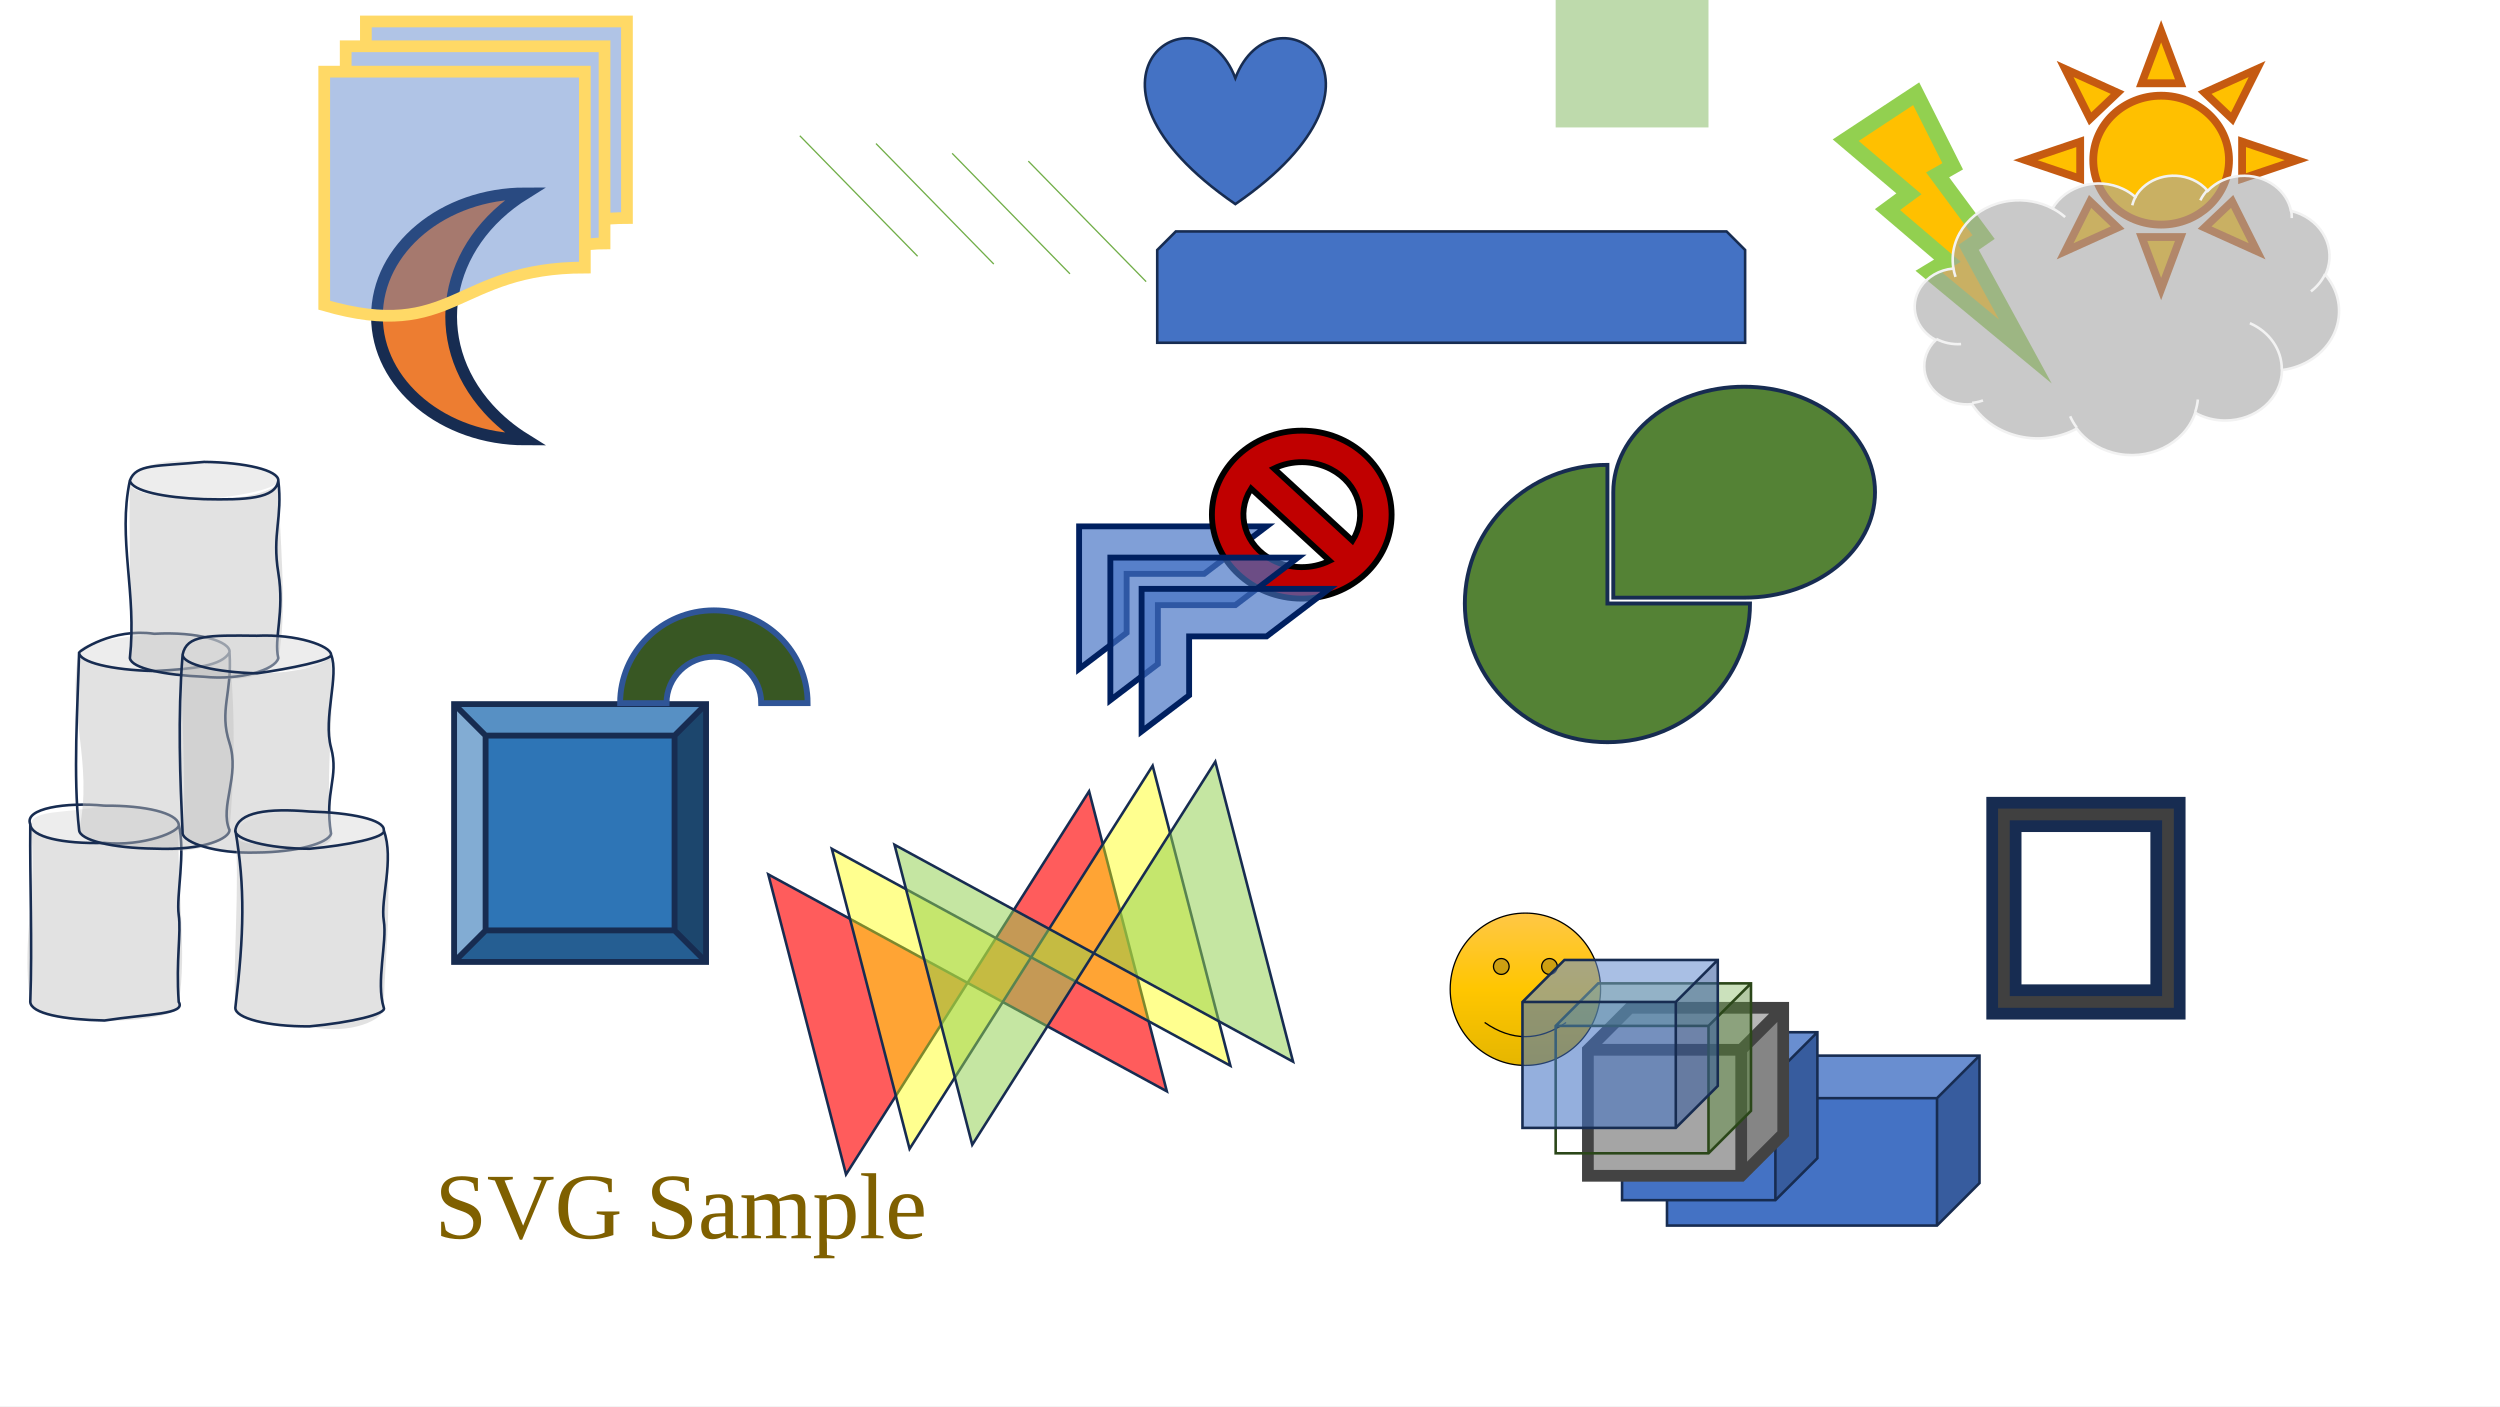
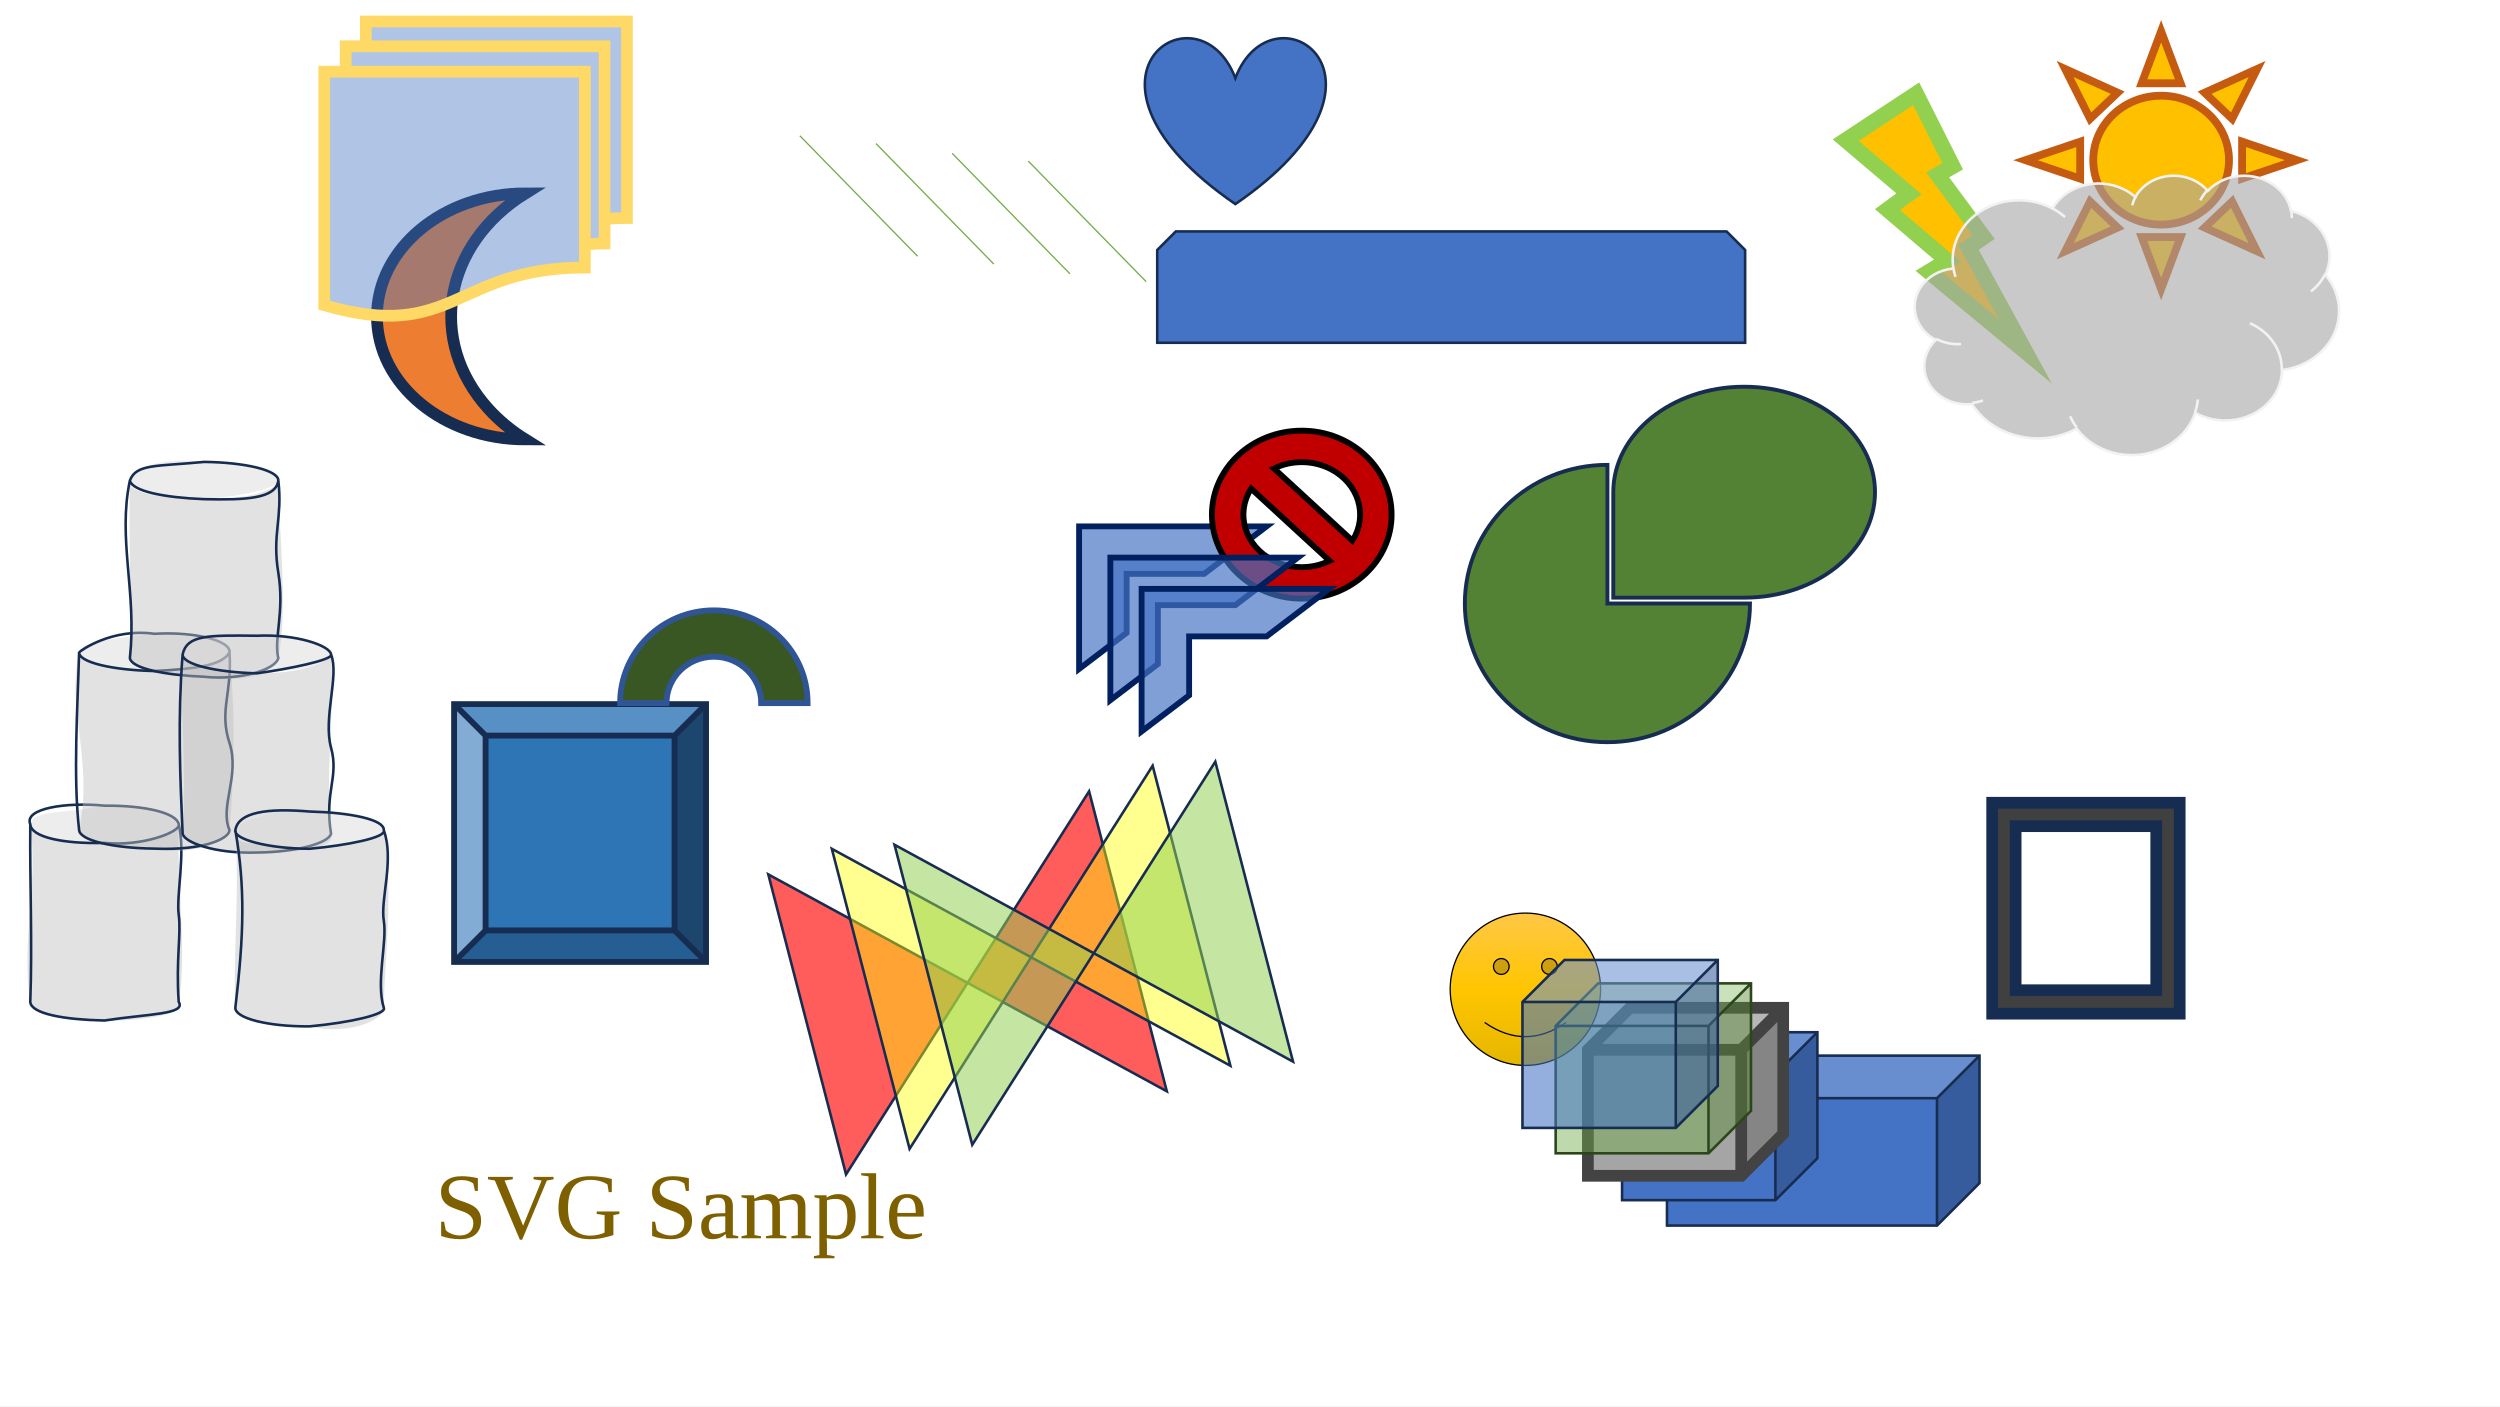
<svg xmlns="http://www.w3.org/2000/svg" width="1280" height="720" overflow="hidden">
  <defs>
    <linearGradient x1="781" y1="467.5" x2="781" y2="545.5" gradientUnits="userSpaceOnUse" spreadMethod="reflect" id="fill0">
      <stop offset="0" stop-color="#FFC746" />
      <stop offset="0.5" stop-color="#FFC600" />
      <stop offset="1" stop-color="#E5B600" />
    </linearGradient>
    <linearGradient x1="781" y1="467.5" x2="781" y2="545.5" gradientUnits="userSpaceOnUse" spreadMethod="reflect" id="fill1">
      <stop offset="0" stop-color="#CDA038" />
      <stop offset="0.5" stop-color="#CD9F00" />
      <stop offset="1" stop-color="#B89200" />
    </linearGradient>
  </defs>
  <g>
    <rect x="0" y="0" width="1280" height="720" fill="#FFFFFF" />
    <path d="M602 118.5 884 118.5 893.5 128 893.5 175.5 893.5 175.5 592.5 175.5 592.5 175.5 592.5 128Z" stroke="#172C51" stroke-width="1.333" stroke-miterlimit="8" fill="#4472C4" fill-rule="evenodd" />
    <path d="M896 309C896 348.212 863.317 380 823 380 782.683 380 750 348.212 750 309 750 269.788 782.683 238 823 238L823 309Z" stroke="#172C51" stroke-width="2" stroke-miterlimit="8" fill="#548235" fill-rule="evenodd" />
    <path d="M960 252C960 281.823 930.003 306 893 306 870.667 306 848.333 306 826 306 826 288 826 270 826 252 826 222.177 855.997 198 893 198 930.003 198 960 222.177 960 252Z" stroke="#172C51" stroke-width="2" stroke-miterlimit="8" fill="#548235" fill-rule="evenodd" />
    <path d="M1020 411 1116 411 1116 519 1020 519ZM1032 423 1032 507 1104 507 1104 423Z" stroke="#172C51" stroke-width="6" stroke-miterlimit="8" fill="#404040" fill-rule="evenodd" />
    <rect x="853.5" y="562.25" width="138.25" height="65.25" fill="#4472C4" />
    <path d="M991.75 562.25 1013.5 540.5 1013.5 605.75 991.75 627.5Z" fill="#375C9E" fill-rule="evenodd" />
    <path d="M853.5 562.25 875.25 540.5 1013.5 540.5 991.75 562.25Z" fill="#698ED0" fill-rule="evenodd" />
    <path d="M853.5 562.25 875.25 540.5 1013.5 540.5 1013.5 605.75 991.75 627.5 853.5 627.5ZM853.5 562.25 991.75 562.25 1013.5 540.5M991.75 562.25 991.75 627.5" stroke="#172C51" stroke-width="1.333" stroke-miterlimit="8" fill="none" fill-rule="evenodd" />
    <rect x="248.625" y="376.625" width="96.75" height="99.75" fill="#2E75B6" />
    <path d="M232.5 360.5 361.5 360.5 345.375 376.625 248.625 376.625Z" fill="#5790C4" fill-rule="evenodd" />
    <path d="M232.5 492.5 248.625 476.375 345.375 476.375 361.5 492.5Z" fill="#255E92" fill-rule="evenodd" />
    <path d="M232.5 360.5 248.625 376.625 248.625 476.375 232.5 492.5Z" fill="#82ACD3" fill-rule="evenodd" />
    <path d="M361.5 360.5 361.5 492.5 345.375 476.375 345.375 376.625Z" fill="#1C466D" fill-rule="evenodd" />
    <path d="M232.5 360.5 361.5 360.5 361.5 492.5 232.5 492.5ZM248.625 376.625 345.375 376.625 345.375 476.375 248.625 476.375ZM232.5 360.5 248.625 376.625M232.5 492.5 248.625 476.375M361.5 360.5 345.375 376.625M361.5 492.5 345.375 476.375" stroke="#172C51" stroke-width="3" stroke-miterlimit="8" fill="none" fill-rule="evenodd" />
    <path d="M317.5 360C317.5 333.767 338.99 312.5 365.5 312.5 392.01 312.5 413.5 333.767 413.5 360L389.75 360C389.75 346.883 378.893 336.25 365.5 336.25 352.107 336.25 341.25 346.883 341.25 360Z" stroke="#2F5597" stroke-width="3" stroke-miterlimit="8" fill="#385723" fill-rule="evenodd" />
    <path d="M742.5 506.5C742.5 484.961 759.737 467.5 781 467.5 802.263 467.5 819.5 484.961 819.5 506.5 819.5 528.039 802.263 545.5 781 545.5 759.737 545.5 742.5 528.039 742.5 506.5Z" fill="url(#fill0)" fill-rule="evenodd" />
    <path d="M764.655 494.836C764.655 492.592 766.451 490.774 768.666 490.774 770.881 490.774 772.676 492.592 772.676 494.836 772.676 497.08 770.881 498.899 768.666 498.899 766.451 498.899 764.655 497.08 764.655 494.836M789.324 494.836C789.324 492.592 791.119 490.774 793.334 490.774 795.549 490.774 797.345 492.592 797.345 494.836 797.345 497.08 795.549 498.899 793.334 498.899 791.119 498.899 789.324 497.08 789.324 494.836" stroke="#000000" stroke-width="0.667" stroke-miterlimit="8" fill="url(#fill1)" fill-rule="evenodd" />
    <path d="M760.133 523.508C774.044 533.186 787.94 533.186 801.819 523.508" stroke="#000000" stroke-width="0.667" stroke-miterlimit="8" fill="none" fill-rule="evenodd" />
    <path d="M742.5 506.5C742.5 484.961 759.737 467.5 781 467.5 802.263 467.5 819.5 484.961 819.5 506.5 819.5 528.039 802.263 545.5 781 545.5 759.737 545.5 742.5 528.039 742.5 506.5Z" stroke="#000000" stroke-width="0.667" stroke-miterlimit="8" fill="none" fill-rule="evenodd" />
    <path d="M632.5 40C651.667-10.167 726.417 40 632.5 104.5 538.583 40 613.333-10.167 632.5 40Z" stroke="#172C51" stroke-width="1.333" stroke-miterlimit="8" fill="#4472C4" fill-rule="evenodd" />
    <path d="M981.084 48 999.774 85.156 992.065 89.537 1015.61 121.376 1007.9 126.693 1037 180 987.644 139.147 997.057 133.476 966.39 107.308 977.379 99.223 945 71.772Z" stroke="#92D050" stroke-width="8" stroke-miterlimit="8" fill="#FFC000" fill-rule="evenodd" />
    <path d="M1176 82 1147.95 91.472 1147.95 72.528ZM1155.64 35.329 1142.86 60.862 1128.76 47.468ZM1106.5 16 1116.47 42.634 1096.53 42.634ZM1057.35 35.329 1084.24 47.468 1070.14 60.862ZM1037 82 1065.05 72.528 1065.05 91.472ZM1057.35 128.664 1070.14 103.138 1084.24 116.532ZM1106.5 148 1096.53 121.366 1116.47 121.366ZM1155.64 128.664 1128.76 116.532 1142.86 103.138ZM1071.75 82C1071.75 63.775 1087.31 49 1106.5 49 1125.69 49 1141.25 63.775 1141.25 82 1141.25 100.225 1125.69 115 1106.5 115 1087.31 115 1071.75 100.225 1071.75 82Z" stroke="#C55A11" stroke-width="4" stroke-miterlimit="8" fill="#FFC000" fill-rule="evenodd" />
    <path d="M1000.09 137.067C997.565 120.42 1010.57 105.089 1029.13 102.824 1036.65 101.907 1044.3 103.278 1050.85 106.72 1057.79 94.987 1074.01 90.528 1087.07 96.76 1089.36 97.85 1091.46 99.231 1093.3 100.861 1098.71 91.135 1111.87 87.184 1122.71 92.035 1125.71 93.378 1128.32 95.32 1130.36 97.712 1139.07 88.515 1154.46 87.379 1164.74 95.175 1169.06 98.451 1171.97 102.971 1172.98 107.958 1187.25 111.451 1195.67 124.683 1191.79 137.512 1191.46 138.59 1191.05 139.647 1190.56 140.675 1202.01 154.042 1199.21 173.202 1184.3 183.47 1179.66 186.666 1174.18 188.735 1168.39 189.478 1168.26 203.859 1155.14 215.425 1139.1 215.309 1133.73 215.271 1128.49 213.903 1123.94 211.359 1118.51 227.483 1099.58 236.596 1081.65 231.714 1074.14 229.668 1067.65 225.341 1063.28 219.472 1044.93 229.402 1021.1 224.06 1010.07 207.541 1009.93 207.333 1009.79 207.123 1009.66 206.912 997.646 208.174 986.765 200.485 985.355 189.74 984.603 184.012 986.711 178.28 991.117 174.069 980.715 168.577 977.221 156.522 983.312 147.143 986.827 141.733 992.99 138.156 999.908 137.513Z" stroke="#F2F2F2" stroke-width="1.333" stroke-miterlimit="8" fill="#A6A6A6" fill-rule="evenodd" fill-opacity="0.6" />
    <path d="M1004.07 176.151C999.633 176.463 995.193 175.542 991.349 173.513M1015.3 205.022C1013.51 205.66 1011.64 206.084 1009.73 206.285M1063.27 218.895C1061.93 217.088 1060.8 215.157 1059.92 213.135M1125.3 204.532C1125.1 206.676 1124.66 208.794 1123.96 210.852M1151.94 165.482C1162 169.877 1168.36 179.066 1168.27 189.102M1190.46 140.325C1188.83 143.742 1186.34 146.774 1183.19 149.182M1173.01 107.461C1173.29 108.841 1173.41 110.242 1173.39 111.644M1126.56 102.582C1127.51 100.652 1128.77 98.855 1130.29 97.247M1091.72 105.124C1092.1 103.529 1092.71 101.984 1093.52 100.523M1050.82 106.687C1053.19 107.932 1055.39 109.431 1057.35 111.15M1001.23 141.765C1000.71 140.229 1000.33 138.658 1000.09 137.069" stroke="#F2F2F2" stroke-width="1.333" stroke-miterlimit="8" fill="none" fill-rule="evenodd" />
    <path d="M269 225C227.026 225 193 196.794 193 162 193 127.206 227.026 99 269 99 227.026 125.095 218.52 174.456 250 209.25 255.401 215.22 261.798 220.523 269 225Z" stroke="#172C51" stroke-width="6" stroke-miterlimit="8" fill="#ED7D31" fill-rule="evenodd" />
    <path d="M166 156.282C232.722 175.576 232.722 136.987 299.436 136.987L299.436 36.691 166 36.691ZM176.994 36.691 176.994 23.688 309.519 23.688 309.519 124.614C304.481 124.614 299.436 125.313 299.436 125.313L299.436 36.691ZM187.327 23.688 187.327 11 321 11 321 111.611C315.259 111.611 309.519 112.135 309.519 112.135L309.519 23.688Z" fill="#4472C4" fill-rule="evenodd" fill-opacity="0.42" />
    <path d="M166 36.691 299.436 36.691 299.436 136.987C232.722 136.987 232.722 175.576 166 156.282ZM176.994 36.691 176.994 23.688 309.519 23.688 309.519 124.614C304.481 124.614 299.436 125.313 299.436 125.313M187.327 23.688 187.327 11 321 11 321 111.611C315.259 111.611 309.519 112.135 309.519 112.135" stroke="#FFD966" stroke-width="6" stroke-miterlimit="8" fill="none" fill-rule="evenodd" />
    <path d="M557.613 405.147 597.409 558.742 495.389 503.222 433.166 601.297 393.37 447.702 495.389 503.222Z" stroke="#172C51" stroke-width="1.333" stroke-miterlimit="8" fill="#FF0000" fill-rule="evenodd" fill-opacity="0.639" />
    <path d="M552.5 269.5 648.5 269.5 616.5 293.833 576.833 293.833 576.833 323.997 552.5 342.5Z" stroke="#002060" stroke-width="3" stroke-miterlimit="8" fill="#4472C4" fill-rule="evenodd" fill-opacity="0.678" />
    <path d="M620.5 263.5C620.5 239.752 641.095 220.5 666.5 220.5 691.905 220.5 712.5 239.752 712.5 263.5 712.5 287.248 691.905 306.5 666.5 306.5 641.095 306.5 620.5 287.248 620.5 263.5ZM692.441 276.831C700.625 263.943 695.645 247.526 681.319 240.164 672.344 235.552 661.357 235.441 652.269 239.87ZM640.559 250.17C632.375 263.058 637.355 279.474 651.681 286.836 660.656 291.448 671.644 291.559 680.731 287.13Z" stroke="#000000" stroke-width="3" stroke-miterlimit="8" fill="#C00000" fill-rule="evenodd" />
    <path d="M568.5 285.5 664.5 285.5 632.5 309.833 592.833 309.833 592.833 339.997 568.5 358.5Z" stroke="#002060" stroke-width="3" stroke-miterlimit="8" fill="#4472C4" fill-rule="evenodd" fill-opacity="0.678" />
    <path d="M584.5 301.5 680.5 301.5 648.5 325.833 608.833 325.833 608.833 355.997 584.5 374.5Z" stroke="#002060" stroke-width="3" stroke-miterlimit="8" fill="#4472C4" fill-rule="evenodd" fill-opacity="0.678" />
    <path d="M590.149 392.055 629.945 545.65 527.926 490.13 465.702 588.205 425.906 434.61 527.926 490.13Z" stroke="#172C51" stroke-width="1.333" stroke-miterlimit="8" fill="#FFFF00" fill-rule="evenodd" fill-opacity="0.439" />
    <path d="M622.241 389.972 662.037 543.567 560.017 488.047 497.794 586.122 457.998 432.527 560.017 488.047Z" stroke="#172C51" stroke-width="1.333" stroke-miterlimit="8" fill="#92D050" fill-rule="evenodd" fill-opacity="0.529" />
    <path d="M15.5 422.036C11.158 425.026 33.283 432.658 53.5 431.573 75.445 431.825 91.634 427.317 91.5 422.036 90.436 452.99 95.939 488.31 91.5 512.964 96.368 518.704 74.398 522.964 53.5 522.5 32.406 523.845 14.592 517.747 15.5 512.964 10.652 480.522 19.794 454.202 15.5 422.036Z" fill="#BFBFBF" fill-rule="evenodd" fill-opacity="0.459" />
    <path d="M15.5 422.036C17.75 414.149 32.747 416.873 53.5 412.5 74.301 412.177 91.481 416.237 91.5 422.036 89.724 429.441 72.494 435.984 53.5 431.573 33.458 431.599 15.811 428.57 15.5 422.036Z" fill="#D9D9D9" fill-rule="evenodd" fill-opacity="0.459" />
    <path d="M91.5 422.036C92.925 425.706 73.116 433.557 53.5 431.573 31.817 432.139 15.919 428.518 15.5 422.036 12.13 413.861 33.903 410.591 53.5 412.5 74.632 412.329 90.543 416.305 91.5 422.036 95.127 436.698 90.142 458.772 91.5 468.409 92.858 478.046 90.009 491.272 91.5 512.964 95.484 519.398 76.054 519.024 53.5 522.5 32.373 522.081 15.844 518.95 15.5 512.964 16.61 483.496 15.225 450.622 15.5 422.036" stroke="#172C51" stroke-width="1.333" stroke-miterlimit="8" fill="none" fill-rule="evenodd" />
    <path d="M40.5 334.036C44.526 339.307 55.975 342.818 79 343.573 99.099 343.905 118.001 339.859 117.5 334.036 120.918 369.818 119.777 399.544 117.5 424.964 118.567 429.63 99.915 438.734 79 434.5 57.715 434.367 40.412 431.049 40.5 424.964 48.006 390.505 33.849 362.744 40.5 334.036Z" fill="#BFBFBF" fill-rule="evenodd" fill-opacity="0.459" />
    <path d="M40.5 334.036C40.769 329.312 53.664 327.258 79 324.5 100.561 325.201 117.449 328.194 117.5 334.036 118.181 340.504 101.334 344.433 79 343.573 57.631 343.502 39.663 339.892 40.5 334.036Z" fill="#D9D9D9" fill-rule="evenodd" fill-opacity="0.459" />
    <path d="M117.5 334.036C113.62 340.896 99.759 342.444 79 343.573 57.136 343.106 40.334 338.988 40.5 334.036 40.834 333.368 57.287 321.425 79 324.5 101.032 323.264 118.399 328.373 117.5 334.036 118.973 354.965 112.038 363.571 117.5 380.409 122.962 397.247 112.298 412.927 117.5 424.964 117.659 429.078 105.129 435.585 79 434.5 57.691 434.242 40.806 430.271 40.5 424.964 37.367 397.169 39.77 362.024 40.5 334.036" stroke="#172C51" stroke-width="1.333" stroke-miterlimit="8" fill="none" fill-rule="evenodd" />
    <path d="M66.5 246.036C64.307 253.257 88.695 255.489 104.5 255.573 124.468 256.223 142.569 251.079 142.5 246.036 142.669 269.601 147.633 312.939 142.5 336.964 139.408 344.819 124.93 350.061 104.5 346.5 84.155 345.36 66.623 342.286 66.5 336.964 67.18 300.222 65.848 272.595 66.5 246.036Z" fill="#BFBFBF" fill-rule="evenodd" fill-opacity="0.459" />
    <path d="M66.5 246.036C65.03 241.707 80.679 233.316 104.5 236.5 124.227 237.109 142.681 240.647 142.5 246.036 143.207 249.512 125.209 254.009 104.5 255.573 84.095 256.432 66.044 251.42 66.5 246.036Z" fill="#D9D9D9" fill-rule="evenodd" fill-opacity="0.459" />
    <path d="M142.5 246.036C141.266 255.426 125.819 256.04 104.5 255.573 83.721 254.777 67.649 251.392 66.5 246.036 69.723 237.419 79.845 238.885 104.5 236.5 125.572 236.72 142.665 240.803 142.5 246.036 144.779 265.454 139.204 273.192 142.5 293.319 145.796 313.445 140.061 327.033 142.5 336.964 140.969 343.016 122.815 348.423 104.5 346.5 84.292 345.697 67.371 342.218 66.5 336.964 70.163 303.639 60.134 275.966 66.5 246.036" stroke="#172C51" stroke-width="1.333" stroke-miterlimit="8" fill="none" fill-rule="evenodd" />
    <path d="M93.5 335.123C95.008 341.775 108.884 343.858 131.5 344.746 152.283 344.898 169.125 339.871 169.5 335.123 171.619 363.575 166.246 394.43 169.5 426.877 172.182 433.853 156.191 436.388 131.5 436.5 109.302 436.618 93.282 432.528 93.5 426.877 95.757 396.431 92.151 367.172 93.5 335.123Z" fill="#BFBFBF" fill-rule="evenodd" fill-opacity="0.459" />
    <path d="M93.5 335.123C93.66 327.153 108.609 323.408 131.5 325.5 151.194 325.943 169.5 329.626 169.5 335.123 171.978 340.931 153.827 342.953 131.5 344.746 110.985 343.967 93.595 340.511 93.5 335.123Z" fill="#D9D9D9" fill-rule="evenodd" fill-opacity="0.459" />
    <path d="M169.5 335.123C170.528 337.893 147.805 342.51 131.5 344.746 110.857 344.195 93.52 340.313 93.5 335.123 95.647 325.059 106.334 325.211 131.5 325.5 152.093 324.526 169.255 330.744 169.5 335.123 173.807 345.853 165.328 367.509 169.5 382.835 173.672 398.161 165.96 405.204 169.5 426.877 168.119 431.73 151.765 436.332 131.5 436.5 109.837 437.192 94.365 431.283 93.5 426.877 92.237 398.951 90.918 367.138 93.5 335.123" stroke="#172C51" stroke-width="1.333" stroke-miterlimit="8" fill="none" fill-rule="evenodd" />
    <path d="M120.5 425.036C118.508 434.599 135.06 431.145 158.5 434.573 180.084 433.342 196.123 429.836 196.5 425.036 201.645 458.489 196.796 491.65 196.5 515.964 197.194 521.589 179.788 530.398 158.5 525.5 137.63 526.696 120.319 520.834 120.5 515.964 119.126 491.14 122.855 455.077 120.5 425.036Z" fill="#BFBFBF" fill-rule="evenodd" fill-opacity="0.459" />
    <path d="M120.5 425.036C120.809 421.347 141.219 413.433 158.5 415.5 178.03 415.346 195.797 419.679 196.5 425.036 196.842 429.976 179.822 432.368 158.5 434.573 138.131 434.203 121.866 430.48 120.5 425.036Z" fill="#D9D9D9" fill-rule="evenodd" fill-opacity="0.459" />
    <path d="M196.5 425.036C198.223 428.836 177.29 432.87 158.5 434.573 137.146 434.525 119.438 429.65 120.5 425.036 121.973 415.722 137.051 413.704 158.5 415.5 179.835 416.03 196.968 419.715 196.5 425.036 201.958 440.318 194.69 460.415 196.5 471.409 198.31 482.404 192.381 502.812 196.5 515.964 198.22 519.201 179.588 523.57 158.5 525.5 136.864 525.676 120.248 521.227 120.5 515.964 124.96 478.115 125.564 454.235 120.5 425.036" stroke="#172C51" stroke-width="1.333" stroke-miterlimit="8" fill="none" fill-rule="evenodd" />
    <rect x="830.5" y="550" width="78.5" height="64.5" fill="#4472C4" />
    <path d="M909 550 930.5 528.5 930.5 593 909 614.5Z" fill="#375C9E" fill-rule="evenodd" />
    <path d="M830.5 550 852 528.5 930.5 528.5 909 550Z" fill="#698ED0" fill-rule="evenodd" />
    <path d="M830.5 550 852 528.5 930.5 528.5 930.5 593 909 614.5 830.5 614.5ZM830.5 550 909 550 930.5 528.5M909 550 909 614.5" stroke="#172C51" stroke-width="1.333" stroke-miterlimit="8" fill="none" fill-rule="evenodd" />
    <rect x="813" y="537.5" width="78.5" height="64.5" fill="#A5A5A5" />
    <path d="M891.5 537.5 913 516 913 580.5 891.5 602Z" fill="#858585" fill-rule="evenodd" />
    <path d="M813 537.5 834.5 516 913 516 891.5 537.5Z" fill="#B7B7B7" fill-rule="evenodd" />
    <path d="M813 537.5 834.5 516 913 516 913 580.5 891.5 602 813 602ZM813 537.5 891.5 537.5 913 516M891.5 537.5 891.5 602" stroke="#434343" stroke-width="6" stroke-miterlimit="8" fill="none" fill-rule="evenodd" />
-     <rect x="796.5" y="5a25.25" width="78.25" height="65.25" fill="#70AD47" fill-opacity="0.451" />
+     <rect x="796.5" y="525.25" width="78.25" height="65.25" fill="#70AD47" fill-opacity="0.451" />
    <path d="M874.75 525.25 896.5 503.5 896.5 568.75 874.75 590.5Z" fill="#5A8B39" fill-rule="evenodd" fill-opacity="0.451" />
    <path d="M796.5 525.25 818.25 503.5 896.5 503.5 874.75 525.25Z" fill="#8CBD6B" fill-rule="evenodd" fill-opacity="0.451" />
    <path d="M796.5 525.25 818.25 503.5 896.5 503.5 896.5 568.75 874.75 590.5 796.5 590.5ZM796.5 525.25 874.75 525.25 896.5 503.5M874.75 525.25 874.75 590.5" stroke="#2B4719" stroke-width="1.333" stroke-miterlimit="8" fill="none" fill-rule="evenodd" />
    <rect x="779.5" y="513" width="78.5" height="64.5" fill="#4472C4" fill-opacity="0.569" />
    <path d="M858 513 879.5 491.5 879.5 556 858 577.5Z" fill="#375C9E" fill-rule="evenodd" fill-opacity="0.569" />
    <path d="M779.5 513 801 491.5 879.5 491.5 858 513Z" fill="#698ED0" fill-rule="evenodd" fill-opacity="0.569" />
    <path d="M779.5 513 801 491.5 879.5 491.5 879.5 556 858 577.5 779.5 577.5ZM779.5 513 858 513 879.5 491.5M858 513 858 577.5" stroke="#172C51" stroke-width="1.333" stroke-miterlimit="8" fill="none" fill-rule="evenodd" />
    <text fill="#7F6000" font-family="Times New Roman,Times New Roman_MSFontService,sans-serif" font-weight="400" font-size="48" transform="translate(222.6 634)">SVG Sample</text>
    <path d="M409.5 69.5 469.82 131.204" stroke="#70AD47" stroke-width="0.667" stroke-miterlimit="8" fill="none" fill-rule="evenodd" />
    <path d="M448.5 73.5 508.82 135.204" stroke="#70AD47" stroke-width="0.667" stroke-miterlimit="8" fill="none" fill-rule="evenodd" />
    <path d="M487.5 78.5 547.82 140.204" stroke="#70AD47" stroke-width="0.667" stroke-miterlimit="8" fill="none" fill-rule="evenodd" />
    <path d="M526.5 82.5 586.82 144.204" stroke="#70AD47" stroke-width="0.667" stroke-miterlimit="8" fill="none" fill-rule="evenodd" />
  </g>
</svg>
